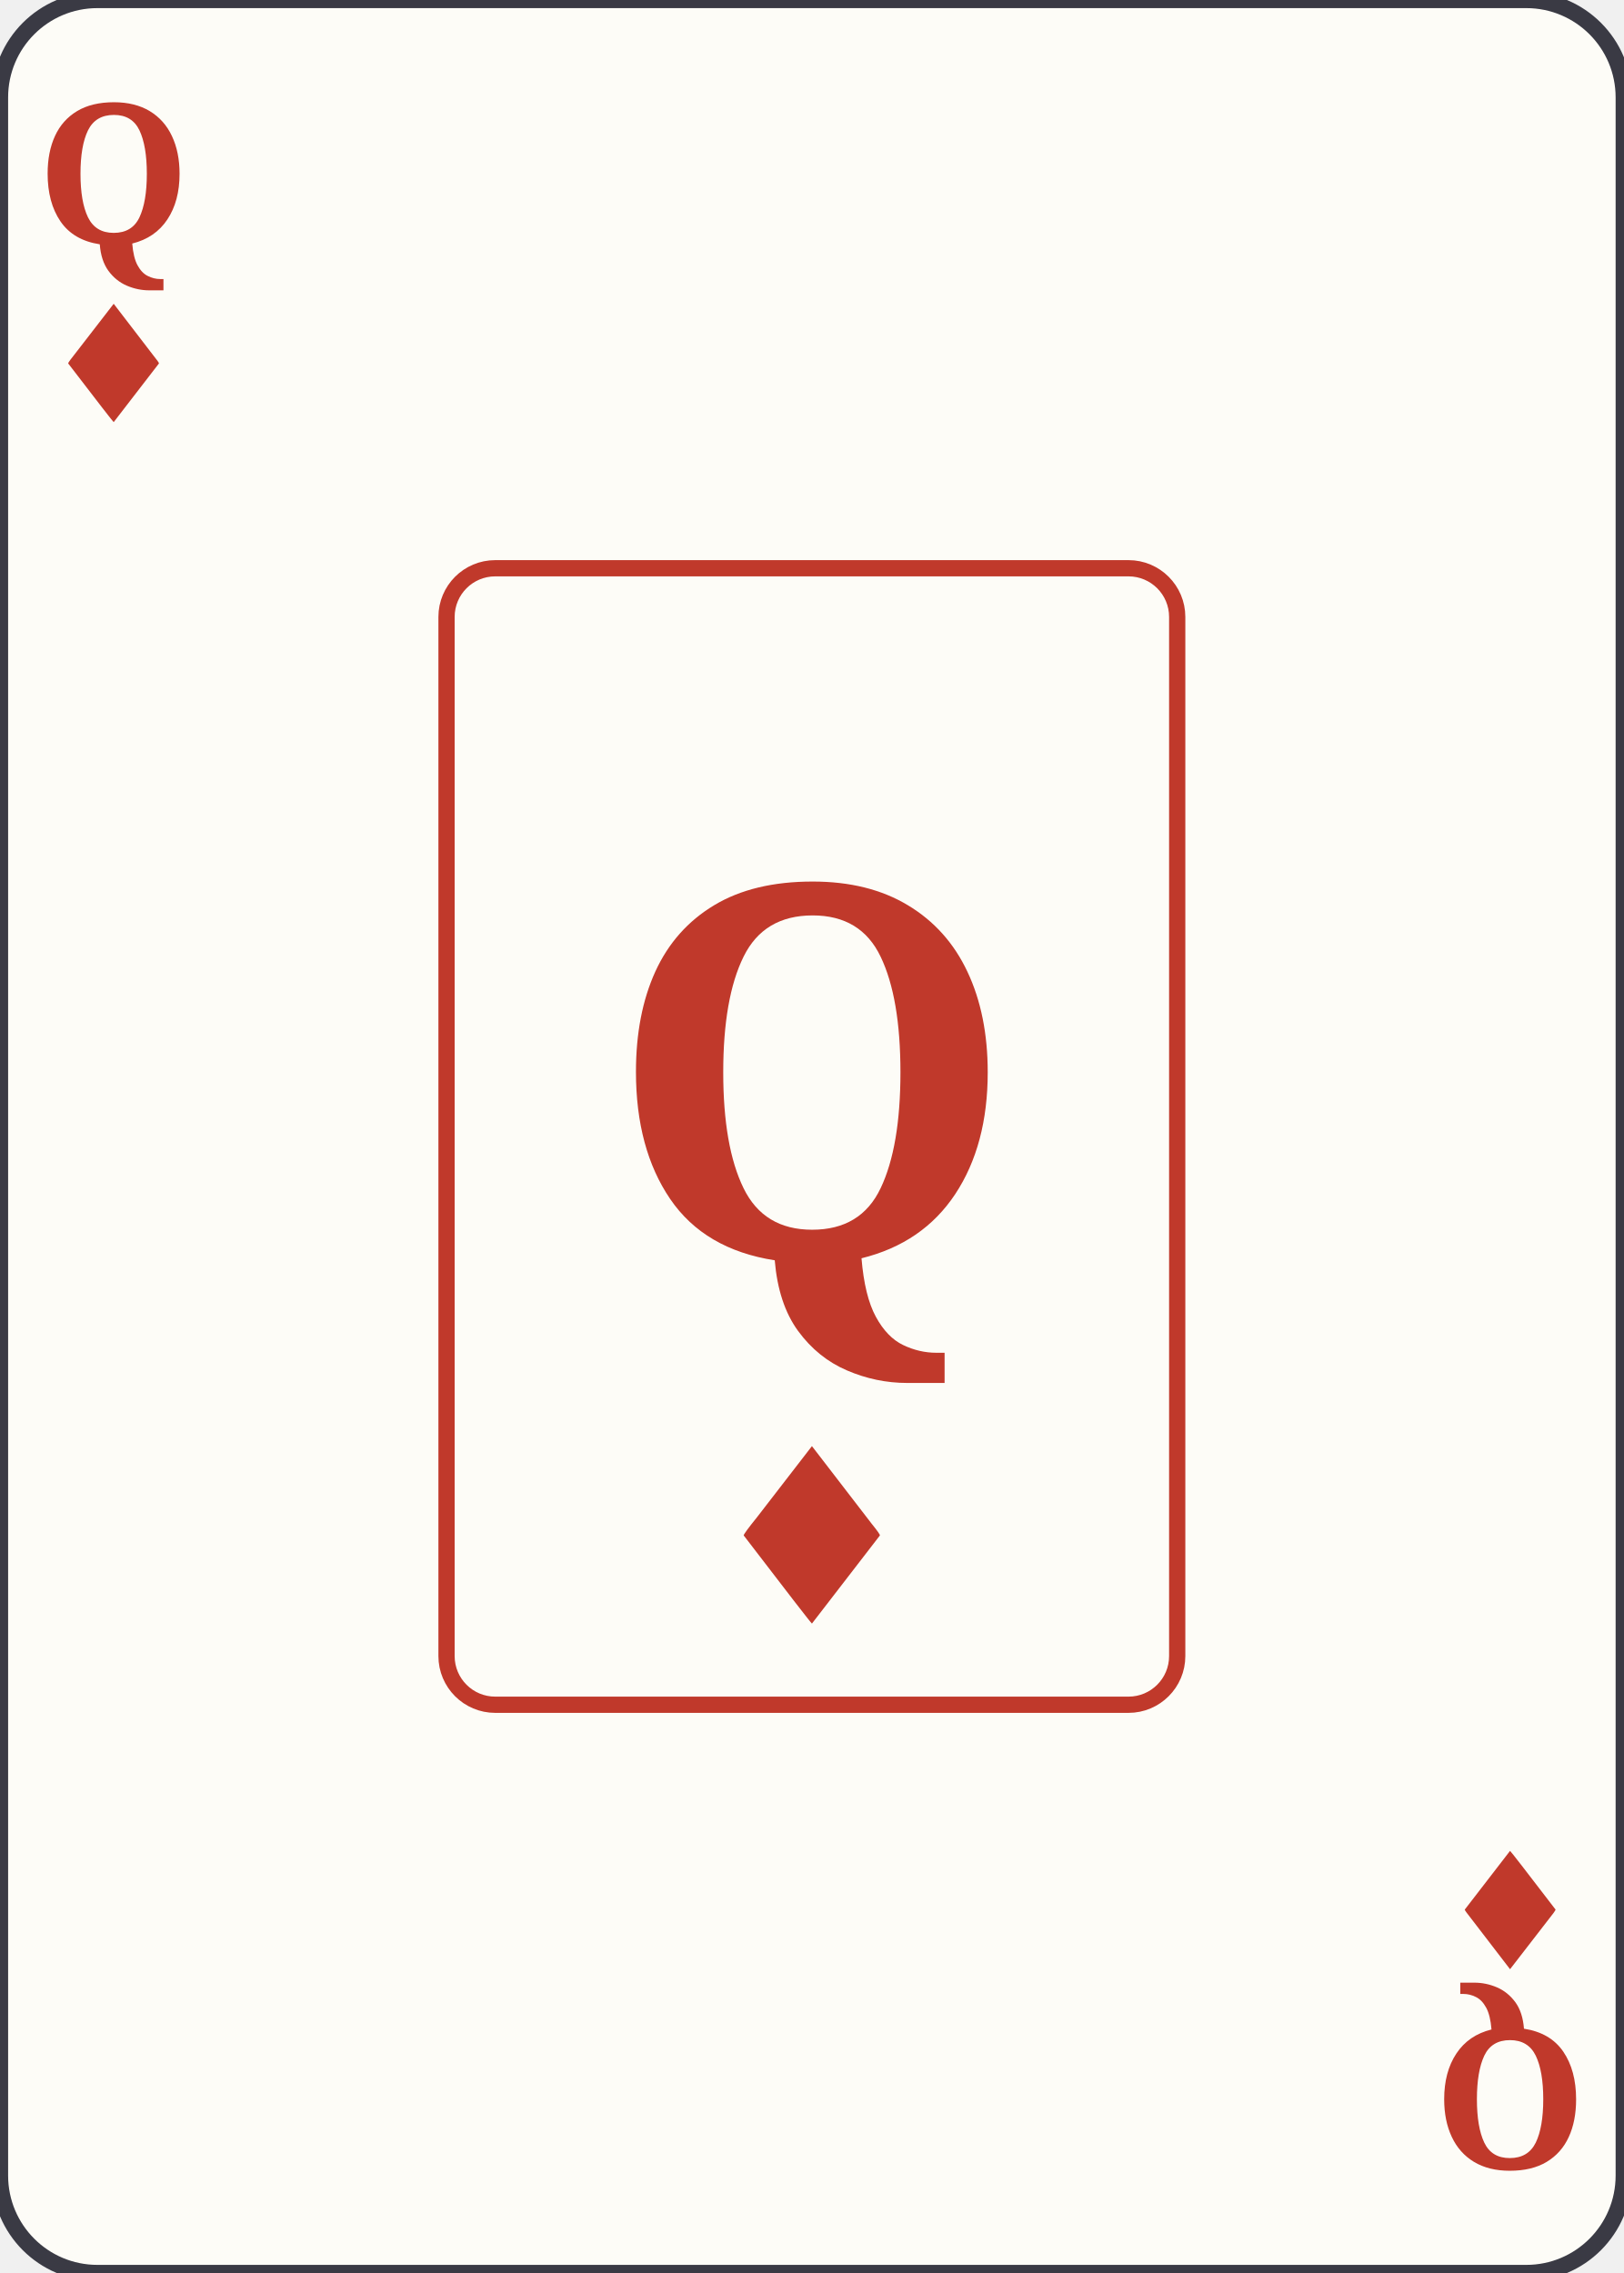
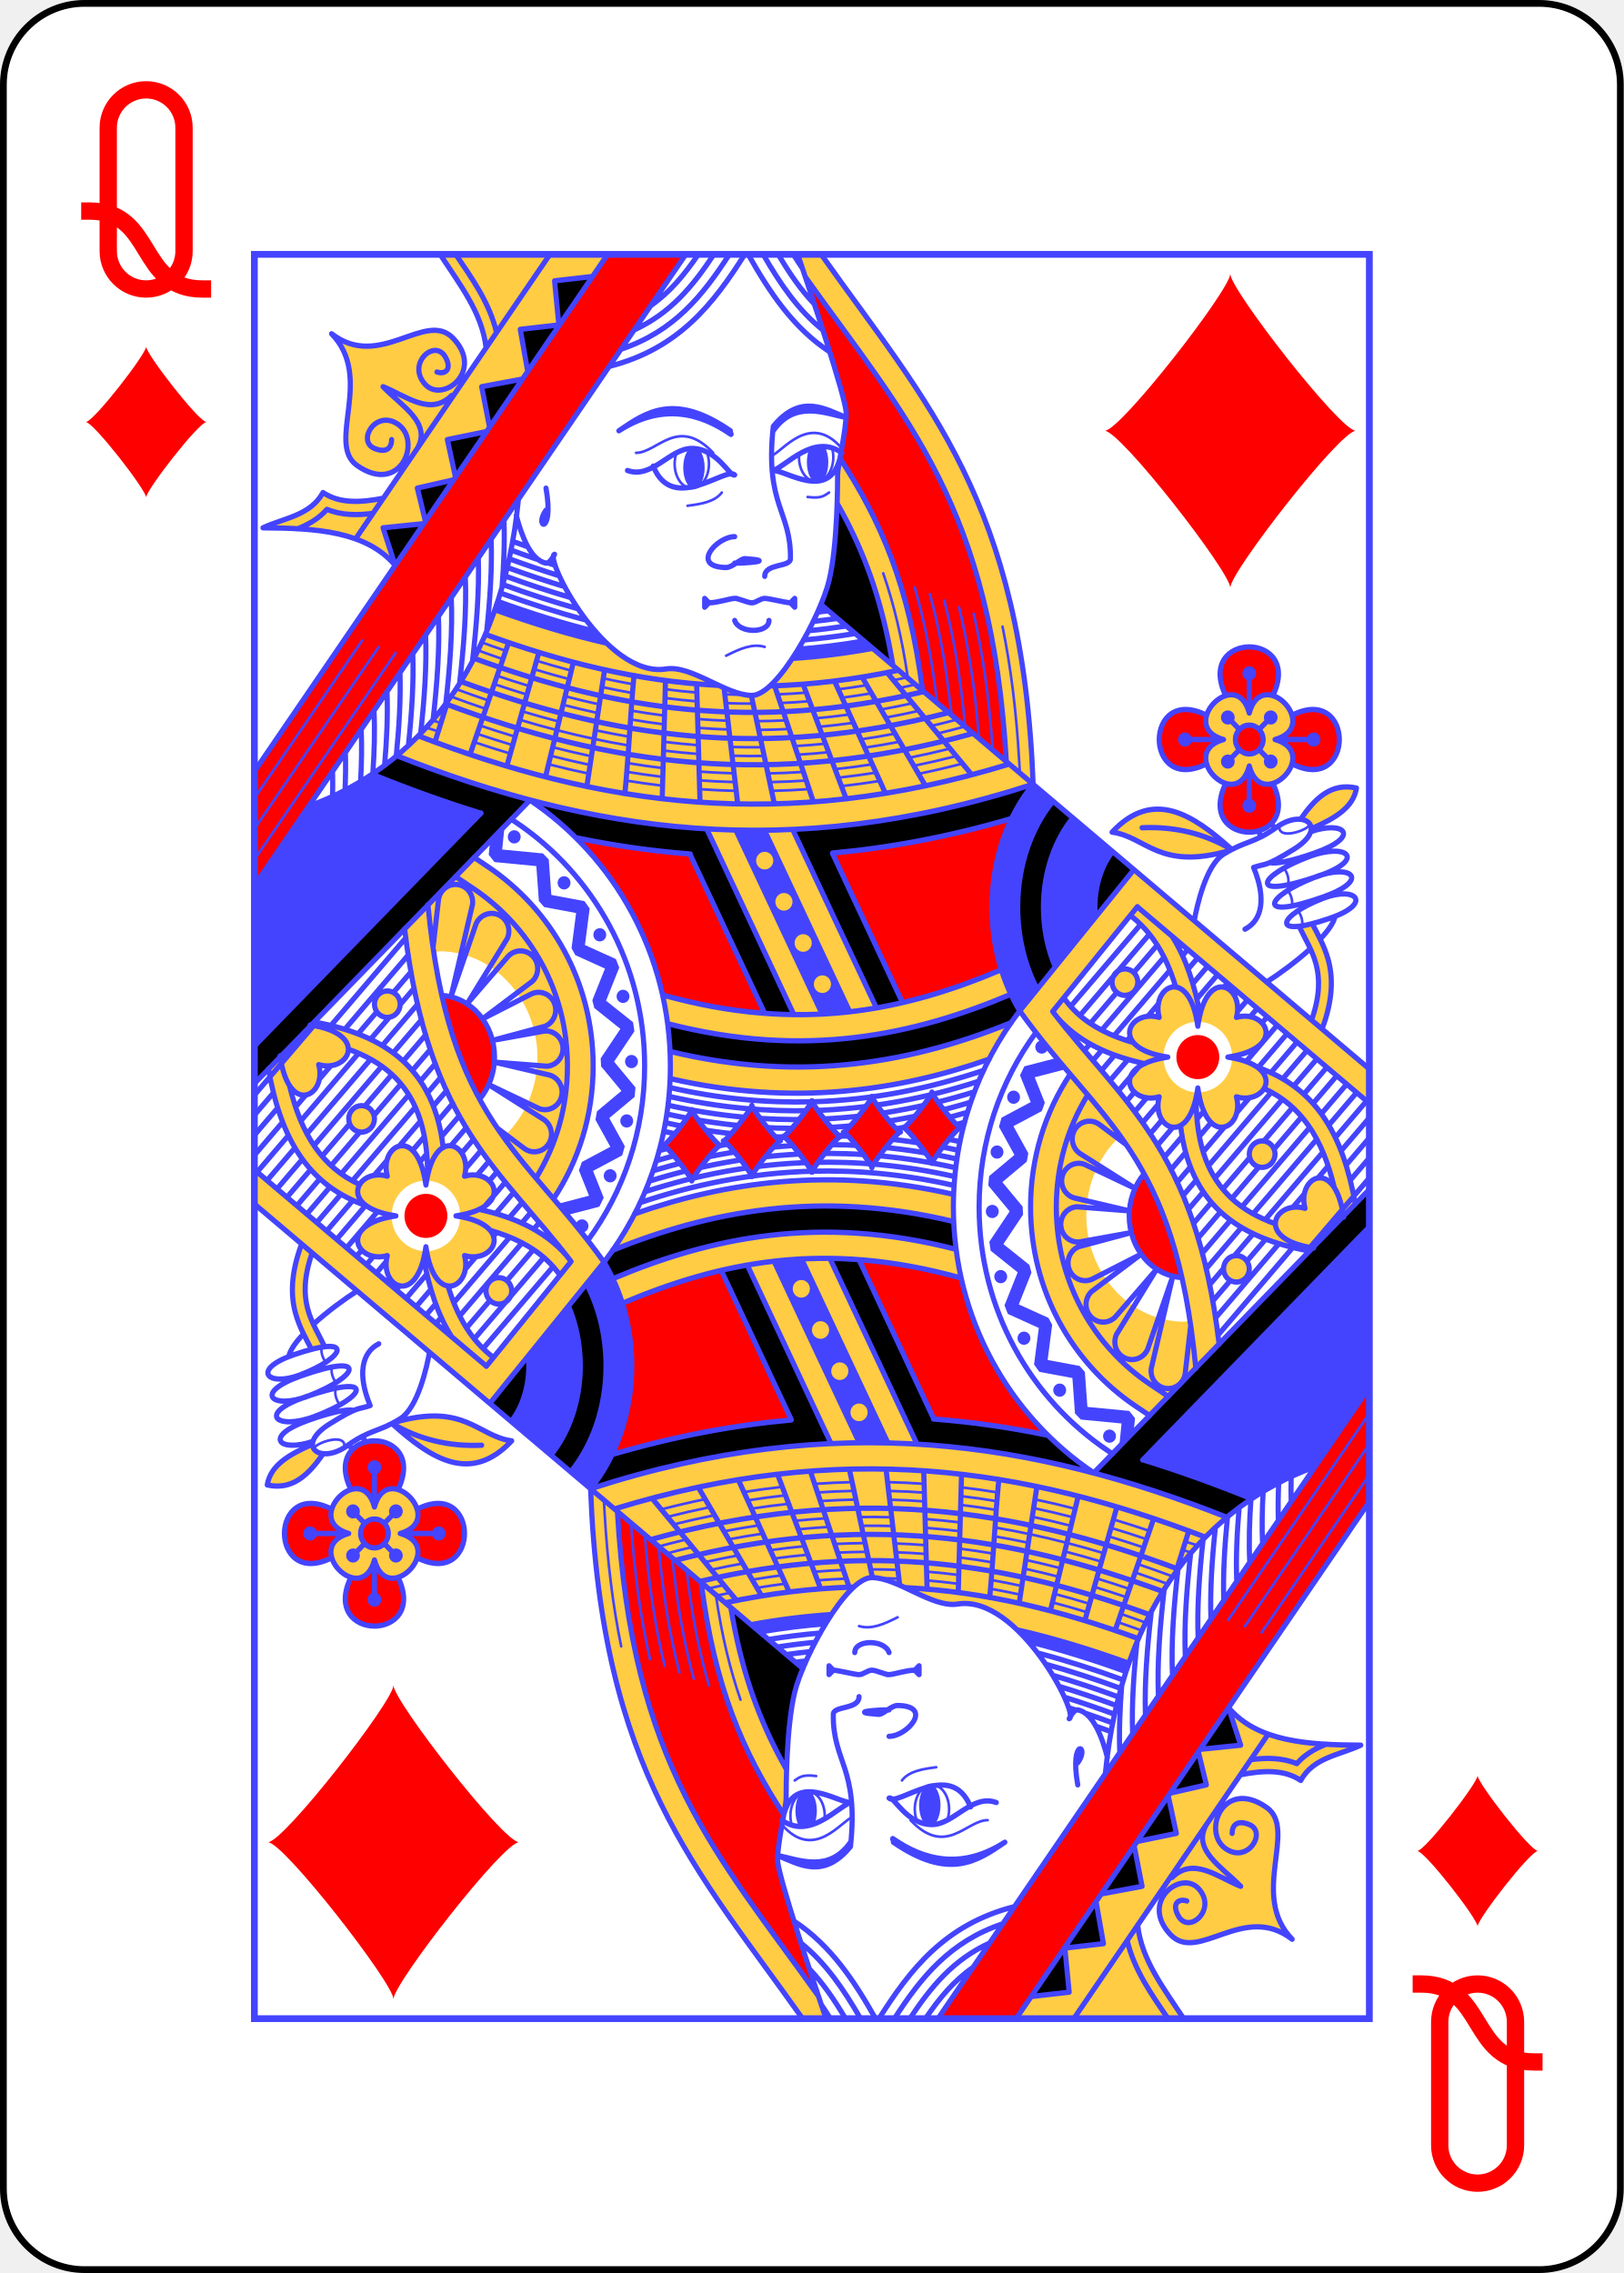
- <svg xmlns="http://www.w3.org/2000/svg" viewBox="0 0 200 280" font-family="Georgia, serif">
-   <rect width="200" height="280" rx="12" fill="#fdfcf7" stroke="#3a3a44" stroke-width="2" />
-   <text x="14" y="30" font-size="24" font-weight="bold" fill="#c0392b" text-anchor="middle">Q</text>
-   <text x="14" y="52" font-size="20" fill="#c0392b" text-anchor="middle">♦</text>
-   <g transform="rotate(180 100.0 140.0)">
-     <text x="14" y="30" font-size="24" font-weight="bold" fill="#c0392b" text-anchor="middle">Q</text>
-     <text x="14" y="52" font-size="20" fill="#c0392b" text-anchor="middle">♦</text>
+ <svg xmlns="http://www.w3.org/2000/svg" xmlns:xlink="http://www.w3.org/1999/xlink" class="card" face="QD" height="3.5in" preserveAspectRatio="none" viewBox="-120 -168 240 336" width="2.5in">
+   <defs>
+     <symbol id="VDQ" viewBox="-500 -500 1000 1000" preserveAspectRatio="xMinYMid">
+       <path d="M-260 100C40 100 -40 460 260 460M-175 0L-175 -285A175 175 0 0 1 175 -285L175 285A175 175 0 0 1 -175 285Z" stroke="red" stroke-width="80" stroke-linecap="square" stroke-miterlimit="1.5" fill="none" />
+     </symbol>
+     <symbol id="SDQ" viewBox="-600 -600 1200 1200" preserveAspectRatio="xMinYMid">
+       <path d="M-400 0C-350 0 0 -450 0 -500C0 -450 350 0 400 0C350 0 0 450 0 500C0 450 -350 0 -400 0Z" fill="red" />
+     </symbol>
+     <symbol id="DQ6" preserveAspectRatio="none" viewBox="0 0 1300 2000">
+       <path stroke="#44F" stroke-linecap="round" stroke-linejoin="round" stroke-width="3" fill="none" d="M1200,695c4.412,6.183 6.949,12.697 5,20M1204.335,719.982c4.412,6.183 6.949,12.697 5,20M1216.167,742.963c4.412,6.183 6.949,12.697 5,20M1195,650c1.03,15.056 40.209,0.06 35,-5M550,455c15.323,-7.559 30.583,-14.284 45,-10M545,270c-8.282,10.548 -23.954,12.979 -40,15M645,275c16.677,2.2 19.875,-1.846 25,-5M445,225c25,0 48.602,-42.399 90,0M603.006,228.103C615,225 647.5,177.5 685,220M527.516,224.238c1.583,3.945 2.484,8.481 2.484,13.307 0,15.213 -8.954,27.545 -20,27.545 -11.046,0 -20,-12.332 -20,-27.545 0,-4.515 0.789,-8.776 2.187,-12.537M673.636,219.98C674.517,223.086 675,226.465 675,230c0,15.213 -8.954,27.545 -20,27.545 -11.046,0 -20,-12.332 -20,-27.545 0,-1.304 0.066,-2.587 0.193,-3.843M774.113,588.944c16.877,-3.389 33.955,-7.247 51.246,-11.594M602.931,608.195c14.445,-0.319 29.018,-0.976 43.732,-1.988M519.109,606.265c14.074,0.958 28.256,1.605 42.558,1.925M433.296,596.501c14.112,2.244 28.314,4.191 42.62,5.825M342.998,577.999c15.542,3.88 31.167,7.432 46.891,10.631M256.4,552.918c13.97,4.581 27.981,8.929 42.046,13.025M768.678,579.841c16.284,-3.218 32.76,-6.876 49.442,-10.993M600.778,598.305c14.055,-0.284 28.234,-0.893 42.548,-1.842M518.821,596.3c13.775,0.952 27.654,1.602 41.649,1.934M434.159,586.579c13.925,2.228 27.937,4.164 42.05,5.79M345.418,568.332c15.256,3.814 30.587,7.309 46.009,10.459M259.747,543.497c13.791,4.523 27.615,8.816 41.486,12.861M355.096,529.667c-14.278,-3.594 -28.511,-7.485 -42.719,-11.65M437.177,546.816c-13.264,-2.185 -26.457,-4.65 -39.595,-7.38M517.672,556.433c-13.536,-0.996 -26.971,-2.301 -40.32,-3.899M592.192,558.714c-12.266,0.151 -24.432,0.042 -36.509,-0.317M746.961,543.32c-13.386,2.465 -26.627,4.619 -39.732,6.474M735.916,525.165c12.727,-2.26 25.59,-4.809 38.597,-7.655M587.826,539.1c11.717,-0.096 23.527,-0.437 35.439,-1.032M517.057,536.71c11.979,0.907 24.038,1.566 36.189,1.965M438.61,527.16c13.022,2.176 26.112,4.075 39.286,5.68M359.871,510.566c13.538,3.425 27.115,6.576 40.75,9.433M279.737,487.125c12.704,4.192 25.411,8.172 38.134,11.924M369.554,471.874c-13.519,-3.445 -27.023,-7.18 -40.539,-11.187M441.776,487.351c-11.703,-2.016 -23.36,-4.271 -34.989,-6.753M515.897,496.76c-12.36,-0.999 -24.636,-2.28 -36.845,-3.829M572.021,499.312c-7.908,-0.08 -15.773,-0.277 -23.598,-0.589M713.861,488.366c-11.19,1.808 -22.262,3.383 -33.226,4.732M763.252,570.727c15.693,-3.049 31.569,-6.512 47.643,-10.404M598.628,588.413c13.666,-0.25 27.451,-0.812 41.366,-1.698M518.533,586.336c13.475,0.946 27.051,1.599 40.738,1.943M435.002,576.656c13.744,2.213 27.571,4.138 41.495,5.758M347.839,558.667c14.97,3.749 30.007,7.186 45.129,10.288M263.091,534.076c13.611,4.465 27.249,8.703 40.926,12.696M352.677,539.333c-14.407,-3.62 -28.763,-7.538 -43.086,-11.731M396.045,549.276c-14.521,-3.003 -28.97,-6.325 -43.368,-9.943M436.451,556.763c-13.54,-2.213 -27.003,-4.715 -40.406,-7.487M517.959,566.4c-13.729,-0.994 -27.353,-2.302 -40.888,-3.906M594.336,568.616c-12.587,0.181 -25.069,0.091 -37.459,-0.258M752.421,552.46c-13.755,2.581 -27.361,4.837 -40.828,6.781M730.388,515.99c12.113,-2.104 24.351,-4.471 36.725,-7.111M585.655,529.17c11.323,-0.068 22.734,-0.367 34.243,-0.906M516.768,526.725c11.677,0.899 23.431,1.558 35.272,1.966M439.327,517.197c12.883,2.17 25.83,4.065 38.858,5.667M362.292,500.894c13.252,3.358 26.536,6.45 39.871,9.257M283.079,477.701c12.526,4.133 25.046,8.057 37.577,11.758M273.131,505.814c-12.656,-4.154 -25.308,-8.511 -37.97,-13.056M293.108,449.429c-9.31,-3.072 -18.635,-6.265 -27.986,-9.572M269.783,515.234c-13.534,-4.441 -27.057,-9.112 -40.584,-13.994M289.765,458.854c-9.651,-3.185 -19.315,-6.497 -28.999,-9.93M367.133,481.548c-13.649,-3.471 -27.275,-7.234 -40.905,-11.27M440.932,497.297c-11.94,-2.042 -23.831,-4.329 -35.688,-6.847M516.186,506.75c-12.556,-0.998 -25.025,-2.283 -37.423,-3.839M581.324,509.296c-10.642,0.014 -21.205,-0.182 -31.697,-0.581M684.441,602.852c14.722,-1.6 29.589,-3.557 44.61,-5.886M680.722,593.235c14.505,-1.541 29.153,-3.433 43.956,-5.69M665.816,554.715c-12.035,1.154 -23.961,2.055 -35.787,2.713M658.422,535.593c13.168,-1.195 26.469,-2.701 39.914,-4.531M643.434,496.851c-11.307,0.888 -22.507,1.534 -33.61,1.947M676.999,583.615c14.291,-1.483 28.724,-3.31 43.312,-5.495M669.547,564.353c-12.172,1.2 -24.235,2.145 -36.198,2.843M654.68,525.919c12.939,-1.136 26.008,-2.576 39.222,-4.332M647.185,506.548c-11.44,0.935 -22.773,1.625 -34.009,2.08M719.358,497.59c-11.555,1.914 -22.988,3.583 -34.309,5.014M818.665,527.465c-9.882,2.543 -19.68,4.92 -29.4,7.135M760.666,479.58c-5.241,1.119 -10.456,2.187 -15.644,3.206M828.338,535.275c-10.711,2.831 -21.327,5.469 -31.853,7.918M770.582,487.656c-6.107,1.354 -12.179,2.64 -18.216,3.861M200.166,536.384c4.75,1.497 9.505,2.966 14.266,4.407M207.814,528.31c3.225,1.004 6.453,1.996 9.682,2.974M214.824,520.026c1.911,0.589 3.823,1.173 5.736,1.753M5.1947289e-4,686.133C54.88,608.033 109.761,529.935 164.641,451.835M5.969578e-4,651.346C48.333,582.564 96.667,513.782 145,445M5.762702e-4,616.559C41.87,556.975 83.74,497.391 125.61,437.808M821.623,399.994c10.75,42.962 18.641,91.657 23.212,148.629M812.744,520.176l-3.93,-29.74c-5.163,-39.085 -12.283,-73.743 -21.149,-105.169M892.513,587.951l-0.817,-13.955c-3.354,-57.247 -9.988,-107.304 -19.374,-151.999M838.658,407.364c10.513,44.62 18.077,95.135 22.168,153.983M795.908,507.27l-1.965,-14.871C788.195,448.879 780.076,411.186 769.826,377.441M733.195,361.537c12.135,34.014 21.74,72.391 28.672,118.272M804.392,392.454c10.975,41.171 19.186,87.859 24.237,142.696" />
+       <use xlink:href="#SDQ" height="100" width="100" transform="translate(650,1000)scale(1,0.972)rotate(0)translate(-50,-50)" stroke="#44F" stroke-width="72" stroke-linejoin="round" stroke-linecap="round" />
+       <use xlink:href="#SDQ" height="100" width="100" transform="translate(580,1005)scale(1,0.972)rotate(0)translate(-50,-50)" stroke="#44F" stroke-width="72" stroke-linejoin="round" stroke-linecap="round" />
+       <use xlink:href="#SDQ" height="100" width="100" transform="translate(510,1010)scale(1,0.972)rotate(0)translate(-50,-50)" stroke="#44F" stroke-width="72" stroke-linejoin="round" stroke-linecap="round" />
+     </symbol>
+     <symbol id="DQ5" preserveAspectRatio="none" viewBox="0 0 1300 2000">
+       <path stroke="#44F" stroke-linecap="round" stroke-linejoin="round" stroke-width="6" fill="none" d="M485.032,934.425c143.122,31.822 266.358,13.765 371.356,-21.994M484.706,903.616c157.123,36.799 286.775,11.083 397.607,-32.622M507.871,679.887 594.948,860.261M755.589,847.993 674.047,679.085M892.372,857.619C872.054,824.923 860,784.177 860,740c0,-54.589 18.405,-103.939 48.065,-139.335M1097.662,1262.691C1073.732,1017.79 986.605,985.395 892.349,857.565l132.972,-159.913M1300,923.529 660.366,396.772M321.457,618.543 0.788,939.212M321.114,618.569C419.82,682.947 485,793.91 485,920c0,83.944 -28.889,161.184 -77.327,222.436M166.038,568.349c222.811,85.351 455.935,122.608 741.864,32.315M674.013,678.65c66.782,-5.852 136.099,-18.431 208.503,-39.043M374.794,661.282c43.554,8.766 87.977,15.089 133.481,18.471M137.306,589.353c41.734,16.473 83.959,31.38 126.898,44.2M880.088,577.826C615.677,656.77 400.557,624.015 191.242,545.832M837.92,543.063C603.554,606.59 413.05,578.629 222.995,509.629M809.314,519.551C593.887,573.652 418.531,547.908 240.767,484.2M780.347,495.704C583.125,540.992 422.049,516.867 256.16,457.9M541.114,488.587C447.653,483.961 359.647,462.808 269.3,430.798M750.936,471.478c-52.358,10.79 -101.991,16.482 -149.863,17.777M527.397,651.332l101.547,210.348M725.315,854.286 627.695,652.073M561.453,652.868 662.102,861.357M694.066,858.564 594.753,652.844M475.907,839.526c160.526,43.721 283.216,17.466 395.161,-28.663M481.999,872.115c160.352,40.145 287.863,12.701 399.987,-33.312M-1.4116988e-4,715.769 502.973,1.9287502e-4M307.836,277.857C288.682,469.584 186.993,581.984 63.685,625.481M482.257,964.53c58.999,12.802 114.945,17.451 167.75,16.067M484.158,944.473c58.492,12.899 113.775,17.574 165.89,16.178M483.374,954.537c58.684,12.824 114.244,17.478 166.657,16.091M480.897,974.466c59.417,12.832 115.839,17.498 169.119,16.12M649.993,1019.403c-68.6,1.798 -131.899,13.776 -189.706,31.289M479.191,984.327c59.965,12.916 116.974,17.622 170.823,16.247M649.986,999.426c-65.257,1.666 -125.873,12.263 -181.487,28.001M649.952,1039.35c-72.951,1.954 -139.695,15.805 -200.345,35.65M649.969,1029.371c-70.625,1.868 -135.533,14.705 -194.666,33.299M649.984,1009.414c-66.826,1.728 -128.709,12.966 -185.355,29.531M477.274,994.144c16.699,3.592 33.177,6.557 49.427,8.938M527.26,1003.049c-18.988,3.74 -37.473,8.138 -55.443,13.072M980.56,751.45C980.195,747.744 980,743.922 980,740c0,-27.616 9.952,-50.221 20.043,-62.264M933.783,807.737C925.197,788.131 920,765.005 920,740c0,-41.103 14.179,-77.079 34.055,-100.799M912.761,833.011C898.556,806.77 890,774.746 890,740c0,-47.846 16.291,-90.51 41.059,-120.068M1124.827,1235.242c-13.615,-111.338 -41.959,-181.004 -78.509,-235.687 -35.05,-52.438 -75.124,-89.992 -115.574,-141.244L1029.582,739.451M1029.696,739.789 1300,962.393M1065.406,1294.594l-20.965,-13.674C978.336,1237.804 935,1164.736 935,1080c0,-47.182 13.333,-90.316 36.648,-127.134M1043.728,1316.272l-15.675,-10.224C953.797,1257.617 905,1175.074 905,1080c0,-56.187 16.956,-107.635 46.23,-150.684M1000.373,1359.628l-5.097,-3.325C904.72,1297.24 845,1195.752 845,1080c0,-74.36 24.612,-142.691 66.254,-197.867M1081.423,1159.894A65,70 0 0 1 1020,1090a65,70 0 0 1 17.291,-47.542M1095.891,754.948C1098.836,739.39 1109.272,692.501 1130,680c25.842,-15.585 34.723,-11.668 62.036,-30.683 31.58,-21.985 61.133,0.186 20,25C1177.547,695.124 1180,690 1165,695c15,35 10,60 -10,70M1230,682.576c44.022,-16.043 67.9,3.138 10,22.424 -82.883,27.607 -70.718,-0.297 -10,-22.424v0M1231.724,654.379c39.536,-13.043 58.998,5.446 5.112,24.032 -28.255,9.746 -45.072,12.574 -52.426,11.18M1236.668,705.987c42.513,-16.043 65.572,3.138 9.657,22.424 -80.041,27.607 -68.294,-0.297 -9.657,-22.424v0M1246.621,729.789c38.291,-14.166 57.679,5.999 7.409,22.818 -71.963,24.077 -60.221,-3.28 -7.409,-22.818v0M1242.797,776.104c9.159,-9.437 15.742,-18.45 17.203,-25.648M1180.239,824.902c14.707,-9.096 34.53,-23.214 50.772,-37.604M1218.076,761.717c13.801,28.309 34.27,51.3 14.56,106.336M1245.049,877.706c12.692,-33.117 12.724,-58.555 6.767,-78.837 -4.667,-15.888 -12.027,-28.085 -17.971,-39.347M1160,520c-15,-55 -85,15 -30,30 -55,15 15,85 30,30 15,55 85,-15 30,-30 55,-15 -15,-85 -30,-30v0M1176.158,550A16.158,16.336 0 0 1 1160,566.336 16.158,16.336 0 0 1 1143.842,550 16.158,16.336 0 0 1 1160,533.664 16.158,16.336 0 0 1 1176.158,550v0M1132.533,500.325c-36.29,-73.766 91.224,-73.766 54.934,0M1209.676,522.533c73.766,-36.29 73.766,91.224 0,54.934M1187.467,599.676c36.29,73.766 -91.224,73.766 -54.934,0M1110.324,577.467c-73.766,36.29 -73.766,-91.224 0,-54.934M1130,550h-45M1090,550a5,5 0 0 1 -5,5 5,5 0 0 1 -5,-5 5,5 0 0 1 5,-5 5,5 0 0 1 5,5v0M1160,520V475M1160,480a5,5 0 0 1 -5,-5 5,5 0 0 1 5,-5 5,5 0 0 1 5,5 5,5 0 0 1 -5,5v0M1190,550h45M1230,550a5,5 0 0 1 5,-5 5,5 0 0 1 5,5 5,5 0 0 1 -5,5 5,5 0 0 1 -5,-5v0M1160,580v45M1160,620a5,5 0 0 1 5,5 5,5 0 0 1 -5,5 5,5 0 0 1 -5,-5 5,5 0 0 1 5,-5v0M1171.482,538.518 1185,525M1190,525a5,5 0 0 1 -5,5 5,5 0 0 1 -5,-5 5,5 0 0 1 5,-5 5,5 0 0 1 5,5v0M1171.478,561.479 1185,575M1185,580a5,5 0 0 1 -5,-5 5,5 0 0 1 5,-5 5,5 0 0 1 5,5 5,5 0 0 1 -5,5v0M1148.521,538.521 1135,525M1130,525a5,5 0 0 0 5,5 5,5 0 0 0 5,-5 5,5 0 0 0 -5,-5 5,5 0 0 0 -5,5v0M1148.518,561.482 1135,575M1135,580a5,5 0 0 0 5,-5 5,5 0 0 0 -5,-5 5,5 0 0 0 -5,5 5,5 0 0 0 5,5v0M1170.154,653.59l3.916,6.527M1185.955,644.924l3.603,6.004M1139.506,674.714C1107.777,656.415 1072.873,648.402 1035,650M1139.617,674.663C1093.767,634.375 1047.68,605.651 1000,655c39.672,4.959 54.752,44.346 137.923,20.602M1220,640c16.701,-23.17 35.506,-41.468 65,-35 -3.665,22.352 -25.716,34.307 -50,45M660.962,0.181C784.157,169.413 895.374,279.502 908.018,600.721M642.289,25.466C760.632,186.748 859.799,286.031 876.722,574.873M682.777,231.159c47.133,70.394 80.465,143.365 96.296,263.205M679.486,282.294c3.567,6.09 7.012,12.233 10.331,18.456 24.307,45.579 42.878,96.272 54.719,165.254M4.3799013e-4,586.153 411.892,3.0476709e-5M633.519,0.035C646.368,36.81 690,162.945 690,180c0,20 -10,60 -10,70 0,10 0,80 -10,120 -10,40 -60,130 -90,130 -30,0 -70.354,-34.592 -100,-30 -70.891,10.981 -142.669,-126.598 -130,-130 0,0 -5.347,10.755 -10,10 -17.89,-2.903 -28.811,-31.841 -34.625,-54.087M164.157,352.545C130.484,313.772 71.376,310.312 10,310c24.698,-11.302 55.318,-13.788 70,-40 19.51,12.839 44.295,11.371 70.358,6.438M117.895,322.611C193.461,215.074 269.028,107.537 344.595,-5.3651708e-4M117.895,322.611v0M50.197,311.195c1.459,-0.571 2.925,-1.164 4.395,-1.785 10.375,-4.381 21.251,-10.634 30.031,-20.346 17.087,6.838 35.606,6.885 53.746,4.514M90,90c50,50 -6.776,124.444 29.752,149.356 50.522,34.455 76.102,-27.914 47.611,-46.779C141.357,175.357 119.228,211.721 140,220c13.525,5.39 20,0 20,-10M90,90c56.222,42.374 109.509,-27.469 141.655,5.027 36.779,37.179 -11.958,74.012 -32.409,52.48 -22.331,-23.511 11.171,-52.634 23.499,-31.037 8.028,14.062 -0.294,19.991 -9.9,16.875M190,220c17.041,-28.965 -18.498,-48.181 -40,-70 27.148,10.568 55.142,33.88 80,10M270.122,106.094C265.728,66.426 239.235,33.855 216.573,0.053M282.345,88.619C274.242,54.85 253.201,26.541 234.71,-0.081M318.667,132.666 310,85l45,-5 -5,-50 44.268,-4.919M274.191,195.957 265,150l47.563,-8.648M234.448,252.515 225,210l45.754,-9.151M199.362,302.447 190,265l42.277,-9.395M164.157,352.545 150,310l47.383,-4.738M164.157,352.545v0M413.887,126.962C495.082,106.918 535.726,55.283 571.734,0.038M517.57,0.068C501.201,23.392 484.407,43.051 462.133,58.119M535.716,0.083C510.916,36.528 484.963,66.794 442.986,85.599M553.765,0.072C522.672,46.863 489.102,87.394 427.443,107.528M670.716,110.481C628.164,83.296 600.622,42.847 575.759,0.03M628.466,0.072C631.928,5.541 635.424,10.817 639.003,15.889M610.812,0.125C623.603,21.077 636.863,40.059 652.735,56.208M593.293,0.18C612.86,33.123 633.739,63.002 662.618,85.629M340,265c10,55 -15,45 0,25M425,200c32.57,-21.833 65.334,-43.275 130,0 -2.101,-1.048 2.388,5.299 0.447,3.986C520,180 475.77,168.206 425,200v0M605,195c31.439,-37.479 60,-20 85,-10 -25,-5 -60,-20 -85,15v-5 0M605,195c-10,90 20.912,95.608 20,150 0,10 -30,5 -30,20M560,320c-21.322,0.138 -52.198,34.45 -10,35 7.172,0.093 17.261,-10.366 22.041,-10.045C610.659,347.551 571.164,350.234 560,350M525,390v10l5,-5 -5,-5v0M630,390v10l-5,-5 5,-5v0M625,395c-5,0 -25,-5 -30,-5 -5,0 -10,5 -15,5 -5,0 -15,-5 -20,-5 0,0 5,0 0,0 -5,0 -20,5 -30,5M560,415c5,15 40,15 40,0M435,245c28.544,10.017 49.297,-25 75,-25 30,0 44.732,33.141 50,30M465,240c22.444,55 85,0 95,10M685,225c-32.581,-22.584 -65,15 -80,20 15,0 65,35 77.777,-13.841M349.179,341.516c-0.09,-0.029 -0.181,-0.057 -0.271,-0.086M350.703,352.462c-2.868,-0.892 -5.742,-1.799 -8.624,-2.72M410.747,440.703c-43.199,-9.513 -86.259,-22.346 -130.319,-37.862M319.012,331.562c-5.289,-1.814 -10.608,-3.673 -15.961,-5.576M331.749,346.391c-10.573,-3.48 -21.247,-7.144 -32.048,-10.983M355.539,364.393C336.355,358.582 316.93,352.133 297.112,345.1M361.826,376.684C339.807,370.235 317.531,362.941 294.784,354.886M369.169,389.174C343.918,382.065 318.411,373.842 292.344,364.63M377.511,401.812C348.606,394.042 319.47,384.804 289.675,374.291M386.938,414.582C353.916,406.171 320.722,395.837 286.762,383.867M397.92,427.55C360.19,418.548 322.404,407.024 283.739,393.406M720.671,446.672c-32.205,5.738 -63.266,9.475 -93.491,11.385M669.042,404.065c-4.158,0.526 -8.295,1.015 -12.411,1.468M679.666,412.723c-9.522,1.313 -18.935,2.438 -28.248,3.381M689.957,421.333c-14.873,2.208 -29.482,3.968 -43.868,5.298M700.471,429.818c-20.593,3.274 -40.693,5.704 -60.396,7.337M710.487,438.298c-26.25,4.426 -51.717,7.503 -76.587,9.326M210.56,552.764l15.02,-46.562M296.443,440.023 251.462,566.789M331.765,451.142l-37.416,128.877M371.924,462.303 339.45,592.199M408.311,470.812 387.63,603.168M432.01,611.355c4.337,-43.872 6.407,-90.011 10.62,-134.007M475.513,617.053 479.344,482.967M519.588,620.977 515.64,486.758M563.538,622.937 547.57,491.203M606.249,622.851 579.366,499.957M651.781,620.635 606.526,488.984M690.029,617.158 639.731,487.221M735.782,610.961 676.366,483.64M782.474,602.457 708.484,479.141M836.418,589.926 737.611,473.934M245.96,365.751c1.55,37.591 -1.767,78.673 -6.764,120.96M261.09,344.252c1.211,36.591 -2.044,76.387 -6.877,117.314M276.046,322.966c1.177,32.637 -1.242,67.853 -5.193,104.168M229.548,389.122c1.682,37.378 -1.516,78.258 -6.44,120.374M214.602,410.374c1.533,36.48 -1.531,76.258 -6.276,117.242M199.654,431.664c1.354,34.734 -1.411,72.422 -5.793,111.27M184.703,452.954c1.168,32.45 -1.218,67.448 -5.129,103.542M169.75,474.32c0.976,29.706 -0.989,61.521 -4.35,94.338M154.621,495.834c1.079,26.37 -0.233,54.456 -2.839,83.469M139.465,517.379c1.112,22.584 0.414,46.466 -1.393,71.144M124.524,538.607c0.869,18.799 0.498,38.487 -0.711,58.777M106.108,564.808c0.439,13.78 0.247,28.011 -0.42,42.585M91.148,586.11c0.266,9.206 0.254,18.612 0.01,28.185M290.999,301.731c0.944,24.246 -0.119,49.931 -2.338,76.445M1097.662,1262.691C1073.732,1017.79 986.605,985.395 892.349,857.565l132.972,-159.913M1033.974,1133.364l-58.091,42.568c-8.064,7.699 -8.277,20.505 -0.473,28.468 7.804,7.963 20.611,8.008 28.471,0.101l48.168,-54.161M1016.693,1009.35l-31.076,-22.709c-3.221,-2.424 -7.098,-3.818 -11.125,-4 -8.866,-0.402 -16.936,5.087 -19.821,13.479 -2.885,8.393 0.105,17.683 7.345,22.817l64.791,39.878M1026.807,1058.815l-59.602,-27.54c-1.913,-0.596 -3.905,-0.902 -5.908,-0.906 -9.998,-0.022 -18.477,7.342 -19.855,17.245 -1.378,9.903 4.768,19.302 14.392,22.011l64.382,14.675M1020.216,1084.3l-61.169,-4.64c-11.114,0.668 -19.544,10.282 -18.752,21.388 0.792,11.106 10.499,19.428 21.596,18.512l60.531,-10.633M1022.421,1108.928l-61.285,15.983c-10.332,4.216 -15.216,16.071 -10.852,26.342 4.364,10.27 16.288,14.984 26.495,10.473l57.195,-28.361M1052.049,1150.339l-46.821,73.927c-4.814,10.068 -0.458,22.128 9.678,26.796 10.136,4.668 22.132,0.139 26.654,-10.064l29.286,-82.678M1070.847,1158.32l-25.173,104.775c-1.469,11.068 6.407,21.195 17.496,22.497 11.089,1.302 21.096,-6.726 22.231,-17.833l6.324,-53.887M1145,955c10,35 -35,60 -45,-10 -10,70 -55,45 -45,10 -35,10 -60,-35 10,-45 -70,-10 -45,-55 -10,-45 -10,-35 35,-60 45,10 10,-70 55,-45 45,-10 35,-10 60,35 -10,45 70,10 45,55 10,45v0M1270.01,1091.44c-10,-70 -55,-45 -45,-10 -35,-10 -60,35 10,45M1190.496,1098.996c-19.862,-6.953 -37.333,-16.293 -51.414,-29.111 -25.365,-23.089 -41.373,-57.883 -41.07,-114.582M1079.875,987.437c5.204,43.733 21.51,75.18 45.744,97.239 27.691,25.206 64.317,37.792 104.245,45.159M1283.638,1076.535c-6.904,-37.404 -17.927,-72.709 -39.093,-101.524 -17.397,-23.683 -41.763,-42.338 -75.112,-53.48M1177.132,945.542c22.292,9.904 38.656,24.104 51.295,41.309 14.532,19.783 24.032,44.131 30.678,71.049M936.395,865.388c2.93,3.266 6.007,6.359 9.224,9.288 24.942,22.704 57.134,35.169 92.458,42.804M1024.768,893.484c-25.802,-7.274 -48.321,-17.792 -65.686,-33.599 -5.611,-5.108 -10.765,-10.788 -15.385,-17.152M1021.265,749.47c10.703,7.867 19.6,17.086 27.163,27.381 11.321,15.412 19.588,33.595 25.831,53.604M1102.72,861.7c-6.314,-32.318 -15.931,-62.91 -32.796,-88.9M1030,825a15,15 0 0 1 -15,15 15,15 0 0 1 -15,-15 15,15 0 0 1 15,-15 15,15 0 0 1 15,15v0M1190,1020a15,15 0 0 1 -15,15 15,15 0 0 1 -15,-15 15,15 0 0 1 15,-15 15,15 0 0 1 15,15v0M1160,1150a15,15 0 0 1 -15,15 15,15 0 0 1 -15,-15 15,15 0 0 1 15,-15 15,15 0 0 1 15,15v0M1230.859,1125.659l-3.262,3.713M1268.406,1082.918l-37.547,42.74M1281.848,1067.618l-13.441,15.301M1300.001,1046.954l-18.153,20.664M1210.811,1125.753l-87.429,99.522M1299.999,1024.228l-22.258,25.337M1194.668,1121.4l-74.117,84.369M1257.002,1050.445l-2.125,2.418M1299.999,1001.5l-27.221,30.986M1137.952,1163.233l-20.608,23.458M1179.258,1116.215l-22.05,25.1M1224.336,1064.901l-13.608,15.49M1251.844,1033.588l-11.84,13.478M1300,978.772l-33.032,37.601M1130.023,1149.532l-16.314,18.571M1164.663,1110.1l-22.05,25.1M1245.826,1017.711l-67.278,76.584M1296.764,959.728l-36.49,41.538M1150.956,1102.975l-41.305,47.018M1238.711,1003.082l-74.221,84.487M1285.179,950.187l-32.535,37.035M1138.207,1094.76l-33.009,37.575M1230.431,989.78l-78.938,89.857M1273.594,940.646l-29.59,33.683M1126.478,1085.383l-26.269,29.903M1171.188,1034.49l-31.513,35.872M1220.955,977.839l-32.072,36.508M1262.009,931.106l-27.736,31.572M1115.885,1074.714l-20.951,23.849M1160.522,1023.903l-31.339,35.674M1210.477,967.039l-33.481,38.112M1250.425,921.565l-26.857,30.572M1106.512,1062.656l-17.549,19.976M1198.719,957.695l-78.614,89.488M1238.84,912.025l-27.031,30.77M1098.342,1049.229l-15.566,17.719M1185.734,949.749l-73.251,83.382M1227.255,902.485l-28.299,32.213M1091.427,1034.373l-15.528,17.675M1131.327,988.953l-24.923,28.37M1160.396,955.864l-14.944,17.011M1215.67,892.944l-30.549,34.775M1085.825,1018.022l-17.133,19.503M1115.631,984.093l-13.685,15.578M1170.304,921.857l-0.191,0.217M1204.085,883.404l-33.781,38.453M1081.81,999.864l-20.741,23.609M1107.053,971.13l-7.887,8.978M1192.5,873.864 1156.336,915.03M1071.045,989.39l-18.155,20.666M1098.115,958.576l-1.266,1.441M1101.772,954.414l-3.656,4.162M1141.935,908.695l-1.966,2.239M1180.916,864.322l-6.16,7.012M1058.307,981.163l-13.842,15.756M1169.331,854.783l-8.308,9.457M1053.712,963.665l-18.121,20.627M1157.746,845.241l-11.491,13.08M1040.473,956.008l-14.063,16.008M1146.16,835.702l-3.764,4.285M1026.178,949.553l-9.15,10.416M1061.502,909.342l-1.385,1.576M1102.274,862.931l-3.742,4.26M1134.576,826.161l-4.064,4.626M1021.632,931.999l-14.25,16.221M1030.961,921.38l-9.329,10.619M1035.024,916.755l-4.064,4.626M1122.992,816.62l-24.241,27.593M1018.709,912.599l-21.139,24.063M1111.407,807.08l-17.25,19.636M1003.086,907.655l-15.41,17.541M1021.315,886.906l-3.725,4.24M1054.149,849.53l-12.538,14.272M1073.311,827.718l-2.544,2.896M1099.822,797.54l-11.271,12.83M988.229,901.84l-10.514,11.968M1067.422,811.693l-65.154,74.166M1088.236,788l-6.131,6.979M974.341,894.921l-6.587,7.498M1060.535,796.805l-72.596,82.638M1076.652,778.459l-1.972,2.245M961.389,886.937l-3.554,4.046M1005.566,836.649l-30.883,35.154M1052.567,783.147l-27.236,31.003M949.42,877.833l-1.41,1.605M1001.45,818.607l-38.857,44.232M1006.949,812.347l-5.5,6.26M1043.557,770.676l-36.608,41.671M938.514,867.521l-0.148,0.168M1033.267,759.662l-81.545,92.824M264.263,633.311 7.6860364e-4,897.573" />
+     </symbol>
+     <symbol id="DQ4" preserveAspectRatio="none" viewBox="0 0 1300 2000">
+       <path fill="black" d="M1025.515,697.647l-25.28,-20.368C989.952,689.779 980,712.384 980,740c0,3.922 0.195,7.744 0.686,11.316zM933.783,807.737C925.197,788.131 920,765.005 920,740c0,-41.103 14.179,-77.079 34.055,-100.799l-22.996,-19.27C906.291,649.49 890,692.154 890,740c0,34.746 8.556,66.77 22.761,93.011M882.517,639.607c-72.404,20.612 -141.721,33.191 -208.486,39.261l81.558,169.125 -30.273,6.293 -97.437,-202.308c88.306,-4.07 180.999,-20.042 280.025,-51.313M594.889,860.323 508.073,679.82c-45.302,-3.45 -89.726,-9.772 -133.167,-18.417 -16.411,-15.827 -34.458,-30.224 -53.427,-42.809 66.752,17.082 134.816,28.601 205.749,32.701l102.104,210.469c-11.04,-0.031 -22.665,-0.509 -34.442,-1.441zM882.313,870.994c-110.832,43.705 -240.484,69.421 -397.607,32.622L481.999,872.115c160.352,40.145 287.863,12.701 399.987,-33.312l10.341,18.761zM-0.649,940.649 321.265,618.482C268.516,604.881 217.007,587.874 166.138,568.283c-8.869,7.218 -18.128,13.977 -28.235,20.644 41.136,16.898 83.362,31.805 126.331,44.505L-0.31,897.884M318.667,132.666 310,85l45,-5 -5,-50 44.268,-4.919M274.191,195.957 265,150l47.563,-8.648M234.448,252.515 225,210l45.754,-9.151M199.362,302.447 190,265l42.277,-9.395M164.157,352.545 150,310l47.383,-4.738M660.564,396.565C664.95,386.457 668.156,377.378 670,370c6.01,-24.041 8.408,-58.918 9.425,-86.4 3.628,4.783 7.072,10.926 10.391,17.15 24.307,45.579 42.878,96.272 53.034,163.909z" />
+     </symbol>
+     <symbol id="DQ3" preserveAspectRatio="none" viewBox="0 0 1300 2000">
+       <path fill="#44F" d="M664.824,217.748l-17.85,3.004c-1.752,4.07 -2.803,9.262 -2.803,14.92 0,13.058 5.596,23.645 12.5,23.645 6.904,0 12.5,-10.586 12.5,-23.645 0,-7.167 -1.685,-13.588 -4.348,-17.924zM512.5,218.178A12.5,23.644 0 0 0 500,241.822 12.5,23.644 0 0 0 512.5,265.467 12.5,23.644 0 0 0 525,241.822 12.5,23.644 0 0 0 512.5,218.178Zm-228.762,175.229 -3.311,9.436c44.06,15.516 87.121,28.348 130.32,37.861l-12.828,-13.152c-37.73,-9.002 -75.516,-20.526 -114.182,-34.145zm426.748,44.891c-26.25,4.426 -51.716,7.503 -76.586,9.326l-6.721,10.434c30.225,-1.91 61.285,-5.647 93.49,-11.385zM137.471,589.209C114.302,604.28 89.466,616.388 63.729,625.25L0,715.793V897.588L264.234,633.432C221.266,620.732 179.039,605.824 137.471,589.209Zm770.646,11.545C878.406,636.06 860,685.411 860,740c0,44.177 12.055,84.923 32.361,117.592L1025.236,697.418Zm-346.16,52.008 99.924,208.527c11.205,-0.632 22.438,-1.553 32.84,-2.764L594.768,652.832c-10.825,0.111 -21.597,0.054 -32.811,-0.07zm-187.164,8.52c43.554,8.766 87.978,15.088 133.482,18.471zM595,677.275a10,10 0 0 1 10,10 10,10 0 0 1 -10,10 10,10 0 0 1 -10,-10 10,10 0 0 1 10,-10zm22.434,46.684a10,10 0 0 1 10,10 10,10 0 0 1 -10,10 10,10 0 0 1 -10,-10 10,10 0 0 1 10,-10zm22.432,46.684a10,10 0 0 1 10,10 10,10 0 0 1 -10,10 10,10 0 0 1 -10,-10 10,10 0 0 1 10,-10zm22.434,46.686a10,10 0 0 1 10,10 10,10 0 0 1 -10,10 10,10 0 0 1 -10,-10 10,10 0 0 1 10,-10zm255.711,73.764a7.5,7.5 0 0 0 -7.5,7.5 7.5,7.5 0 0 0 7.5,7.5 7.5,7.5 0 0 0 7.5,-7.5 7.5,7.5 0 0 0 -7.5,-7.5zm17.148,19.9 -37.385,9.447 -5.104,10.115 12.475,30.428 -33.979,17.6 -3.074,10.357 18.109,31.943 -29.547,24.033 -0.973,10.686 24.938,29.23 -23.727,34.486 1.578,10.174 31.504,24.471 -15.385,37.473 3.916,9.713 36.086,15.887 -5.525,41.418 6.098,8.371 38.596,6.984 3.014,40.162 6.781,6.906 47.527,4.445 -2.658,25.438 16.752,-15.975 1.613,-15.443 -6.762,-8.246 -48.769,-4.562 -2.975,-39.633 -6.143,-6.818 -37.26,-6.742 5.324,-39.906 -4.412,-7.856 -34.549,-15.211 14.771,-35.98 -2.338,-8.771 -30.416,-23.627 22.977,-33.397 -0.475,-9.117 -23.688,-27.768 28.508,-23.188 1.793,-9.518 -17.395,-30.684 33.154,-17.172 3.488,-9.504 -11.797,-28.779 33.365,-8.432c1.215,-0.29 2.296,-0.863 3.184,-1.637zm-49.99,36.955a7.5,7.5 0 0 0 -7.5,7.5 7.5,7.5 0 0 0 7.5,7.5 7.5,7.5 0 0 0 7.5,-7.5 7.5,7.5 0 0 0 -7.5,-7.5zM865.875,1010.139a7.5,7.5 0 0 0 -7.5,7.5 7.5,7.5 0 0 0 7.5,7.5 7.5,7.5 0 0 0 7.5,-7.5 7.5,7.5 0 0 0 -7.5,-7.5zm-5.543,67.324a7.5,7.5 0 0 0 -7.5,7.5 7.5,7.5 0 0 0 7.5,7.5 7.5,7.5 0 0 0 7.5,-7.5 7.5,7.5 0 0 0 -7.5,-7.5zm9.854,73.893a7.5,7.5 0 0 0 -7.5,7.5 7.5,7.5 0 0 0 7.5,7.5 7.5,7.5 0 0 0 7.5,-7.5 7.5,7.5 0 0 0 -7.5,-7.5zm27.094,69.785a7.5,7.5 0 0 0 -7.5,7.5 7.5,7.5 0 0 0 7.5,7.5 7.5,7.5 0 0 0 7.5,-7.5 7.5,7.5 0 0 0 -7.5,-7.5zm41.666,58.908a7.5,7.5 0 0 0 -7.5,7.5 7.5,7.5 0 0 0 7.5,7.5 7.5,7.5 0 0 0 7.5,-7.5 7.5,7.5 0 0 0 -7.5,-7.5zm58.086,52.135a7.5,7.5 0 0 0 -7.5,7.5 7.5,7.5 0 0 0 7.5,7.5 7.5,7.5 0 0 0 7.5,-7.5 7.5,7.5 0 0 0 -7.5,-7.5z" />
+     </symbol>
+     <symbol id="DQ2" preserveAspectRatio="none" viewBox="0 0 1300 2000">
+       <path fill="red" d="M411.893,0 0,586.152V715.77L502.973,0ZM642.424,25.779C660.15,77.16 690,165.893 690,180c0,13.049 -4.256,34.612 -7.219,50.98 47.13,70.573 80.461,143.543 96.291,263.383l97.648,80.51C859.799,286.03 760.633,186.748 642.424,25.779ZM1160,445c-22.788,0 -45.574,18.414 -27.506,55.24 10.801,-3.24 22.373,0.94 27.506,19.76 5.133,-18.82 16.705,-23 27.506,-19.76C1205.574,463.414 1182.788,445 1160,445Zm-73.881,70.963c-48.388,-0.4 -40.346,93.172 24.121,61.543 -3.24,-10.801 0.94,-22.373 19.76,-27.506 -18.82,-5.133 -23,-16.705 -19.76,-27.506 -9.185,-4.506 -17.227,-6.474 -24.121,-6.531zm147.762,0c-6.894,0.057 -14.936,2.025 -24.121,6.531 3.24,10.801 -0.94,22.373 -19.76,27.506 18.82,5.133 23,16.705 19.76,27.506 64.467,31.629 72.509,-61.943 24.121,-61.543zM1160,533.664A16.158,16.336 0 0 0 1143.842,550 16.158,16.336 0 0 0 1160,566.336 16.158,16.336 0 0 0 1176.158,550 16.158,16.336 0 0 0 1160,533.664ZM1160,580c-5.133,18.82 -16.705,23 -27.506,19.76 -36.136,73.652 91.147,73.652 55.012,0C1176.705,603 1165.133,598.82 1160,580Zm-277.832,60.619c-72.056,19.6 -141.373,32.178 -208.139,38.248l81.154,169.357c40.212,-8.87 78.642,-22.015 115.688,-37.703C863.78,788.403 860,764.739 860,740c0,-35.877 7.95,-69.491 22.168,-99.381zm-507.363,20.686c49.626,47.836 85.528,109.62 101.197,178.605 41.477,10.938 80.512,17.569 118.213,20.363L508.072,679.82c-45.302,-3.45 -89.724,-9.772 -133.268,-18.516zM1100,885a25,25 0 0 0 -25,25 25,25 0 0 0 25,25 25,25 0 0 0 25,-25 25,25 0 0 0 -25,-25zm-62.447,157.744C1026.175,1055.396 1020,1072.373 1020,1090c0,37.163 26.967,67.85 61.428,69.789 -11.175,-48.271 -26.047,-85.329 -43.875,-117.045z" />
+     </symbol>
+     <symbol id="DQ1" preserveAspectRatio="none" viewBox="0 0 1300 2000">
+       <path fill="#FC4" d="M216.555 0C239.226 33.815 265.759 66.355 270.494 105.508L245.131 141.543L241.145 137.441C247.465 126.243 247.125 110.666 231.654 95.027C199.508 62.532 146.222 132.374 90 90C140 140 83.224 214.444 119.752 239.355C145.11 256.649 164.185 249.552 173.293 235.805L176.703 238.924C167.757 251.654 158.811 264.385 150.111 276.777C124.295 281.372 99.51 282.839 80 270C65.318 296.212 34.698 298.698 10 310C71.376 310.312 130.483 313.772 164.338 352.287L411.893 0L216.555 0zM633.473 0L642.289 25.467C760.632 186.749 859.799 286.03 876.721 574.873L908.018 600.721C895.37 279.397 784.08 169.326 660.838 0L633.473 0zM682.777 231.158L679.486 282.293C683.054 288.383 686.497 294.526 689.816 300.75C714.123 346.329 732.694 397.022 744.535 466.004L779.072 494.363C763.242 374.523 729.911 301.552 682.777 231.158zM280.428 402.842L269.301 430.799C359.648 462.809 447.652 483.962 540.51 488.246C519.105 478.427 497.655 467.265 480 470C455.711 473.763 431.318 460.085 410.5 440.521C367.549 431.19 324.488 418.358 280.428 402.842zM269.262 430.875C243.943 488.3 208.577 533.649 166.486 568C282.615 612.757 401.684 644.286 529.672 651.35L527.396 651.332L628.943 861.68L724.926 854.314C651.3 866.734 570.122 865.186 475.906 839.525L481.998 872.115C642.35 912.26 769.862 884.816 881.986 838.803L871.068 810.863C824.937 829.873 776.976 845.499 725.299 854.252L627.695 652.074L623.535 652.043C712.998 648.435 807.17 632.474 907.902 600.664L750.936 471.479L720.67 446.672C688.464 452.41 657.405 456.147 627.535 457.547C619.659 469.239 611.035 480.059 601.912 488.521C642.645 488.035 685.334 483.693 730.049 475.531C685.325 483.701 642.573 488.103 601.365 489.025C593.907 495.794 586.486 500 580 500C568.246 500 554.903 494.69 541.176 488.547C447.654 483.961 359.648 462.807 269.262 430.875zM1138.297 499.252C1115.513 500.024 1090.469 539.219 1130 550C1075 565 1145 635 1160 580C1175 635 1245 565 1190 550C1245 535 1175 465 1160 520C1155.781 504.531 1147.212 498.95 1138.297 499.252zM1274.424 603.697C1250.837 603.183 1234.614 619.726 1220 640L1235 650C1259.284 639.307 1281.335 627.352 1285 605C1281.313 604.192 1277.793 603.771 1274.424 603.697zM1053.039 628.912C1035.536 628.967 1017.88 636.494 1000 655C1039.672 659.959 1054.753 699.346 1137.924 675.602L1139.617 674.664C1110.96 649.484 1082.211 628.82 1053.039 628.912zM1025.148 697.346L892.35 857.564C912.386 884.738 932.047 907.519 950.902 929.021C921.952 972.377 905 1023.819 905 1080C905 1175.074 953.797 1257.617 1028.053 1306.049L1043.728 1316.272L1097.662 1262.691C1095.768 1243.312 1093.48 1225.265 1090.697 1208.816C1086.658 1209.904 1082.6 1210.112 1078.461 1209.807C1016.016 1206.1 970 1151.351 970 1090C970 1060.696 980.124 1032.268 999.367 1009.873C1002.587 1006.017 1006.329 1002.718 1009.9 999.822C1052.124 1057.208 1084.571 1127.529 1097.883 1262.293L1268.613 1091.428L1283.639 1076.535C1283.631 1076.495 1283.623 1076.455 1283.615 1076.414L1300 1060.016L1300 1060.008L1283.613 1076.4C1276.708 1039.046 1265.686 1003.791 1244.545 975.012C1227.148 951.328 1202.782 932.674 1169.861 921.816C1163.938 917.373 1154.146 913.328 1139.961 910.801A40 40 0 0 1 1100.805 949.971C1112.183 1013.75 1154.754 989.14 1145 955C1159.485 959.138 1172.256 953.858 1177.211 945.539C1199.423 955.447 1215.789 969.646 1228.428 986.852C1242.96 1006.635 1252.459 1030.983 1258.652 1057.223C1241.768 1033.853 1217.38 1054.735 1225.01 1081.439C1206.294 1076.092 1190.438 1086.472 1190.467 1098.906C1170.634 1092.043 1153.164 1082.703 1139.082 1069.885C1113.717 1046.796 1097.709 1012.002 1097.889 956.107C1098.332 954.423 1098.775 952.297 1099.195 949.959A40 40 0 0 1 1060 910A40 40 0 0 1 1100 870A40 40 0 0 1 1139.971 909.195C1203.75 897.817 1179.14 855.246 1145 865C1154.139 833.014 1117.341 809.379 1103.012 860.338C1096.408 829.392 1086.794 798.81 1069.939 772.826L1300 962.393L1300 923.541L1025.148 697.346zM1021.367 749.547C1032.024 757.397 1040.889 766.589 1048.428 776.852C1059.749 792.264 1068.015 810.447 1073.629 830.449C1060.384 829.897 1049.563 845.97 1055 865C1030.868 858.105 1011.49 877.357 1024.748 893.369C998.967 886.209 976.447 875.692 959.082 859.885C953.476 854.782 948.326 849.107 943.709 842.75L1021.367 749.547zM1233.846 759.521L1218.076 761.717C1231.877 790.026 1252.345 813.016 1232.635 868.053L1245.049 877.707C1257.74 844.59 1257.774 819.151 1251.816 798.869C1247.15 782.981 1239.79 770.784 1233.846 759.521zM1015 810C1006.716 810 1000 816.716 1000 825C1000 833.284 1006.716 840 1015 840C1023.284 840 1030 833.284 1030 825C1030 816.716 1023.284 810 1015 810zM936.561 865.57C939.441 868.769 942.462 871.802 945.619 874.676C970.561 897.38 1002.754 909.845 1037.648 917.562C1003.746 933.653 1025.921 963.308 1055 955C1048.506 977.727 1065.204 996.238 1080.162 987.348C1085.079 1031.17 1101.385 1062.616 1125.619 1084.676C1153.31 1109.881 1189.936 1122.467 1229.863 1129.834L1266.211 1093.809L1124.828 1235.242C1111.213 1123.904 1082.869 1054.238 1046.318 999.555C1012.95 949.632 975.026 913.175 936.561 865.57zM882.312 870.994C771.481 914.699 641.83 940.414 484.707 903.615L485.031 934.426C628.153 966.248 751.389 948.19 856.387 912.432L882.312 870.994zM1175 1005A15 15 0 0 0 1160 1020A15 15 0 0 0 1175 1035A15 15 0 0 0 1190 1020A15 15 0 0 0 1175 1005zM1145 1135C1136.716 1135 1130 1141.716 1130 1150C1130 1158.284 1136.716 1165 1145 1165C1153.284 1165 1160 1158.284 1160 1150C1160 1141.716 1153.284 1135 1145 1135z" />
+     </symbol>
+     <rect id="XDQ" width="164.8" height="260.8" x="-82.4" y="-130.4" />
+   </defs>
+   <rect width="239" height="335" x="-119.5" y="-167.5" rx="12" ry="12" fill="white" stroke="black" />
+   <use width="164.8" height="260.8" x="-82.4" y="-130.4" xlink:href="#DQ1" />
+   <use transform="rotate(180)" width="164.8" height="260.8" x="-82.4" y="-130.4" xlink:href="#DQ1" />
+   <use width="164.8" height="260.8" x="-82.4" y="-130.4" xlink:href="#DQ2" />
+   <use transform="rotate(180)" width="164.8" height="260.8" x="-82.4" y="-130.4" xlink:href="#DQ2" />
+   <use width="164.8" height="260.8" x="-82.4" y="-130.4" xlink:href="#DQ3" />
+   <use transform="rotate(180)" width="164.8" height="260.8" x="-82.4" y="-130.4" xlink:href="#DQ3" />
+   <use width="164.8" height="260.8" x="-82.4" y="-130.4" xlink:href="#DQ4" />
+   <use transform="rotate(180)" width="164.8" height="260.8" x="-82.4" y="-130.4" xlink:href="#DQ4" />
+   <use width="164.8" height="260.8" x="-82.4" y="-130.4" xlink:href="#DQ5" />
+   <use transform="rotate(180)" width="164.8" height="260.8" x="-82.4" y="-130.4" xlink:href="#DQ5" />
+   <use width="164.8" height="260.8" x="-82.4" y="-130.4" xlink:href="#DQ6" />
+   <use transform="rotate(180)" width="164.8" height="260.8" x="-82.4" y="-130.4" xlink:href="#DQ6" />
+   <use xlink:href="#VDQ" height="32" width="32" x="-114.4" y="-156" />
+   <use xlink:href="#SDQ" height="26.769" width="26.769" x="-111.784" y="-119" />
+   <use xlink:href="#SDQ" height="55.68" width="55.68" x="34" y="-132.16" />
+   <g transform="rotate(180)">
+     <use xlink:href="#VDQ" height="32" width="32" x="-114.4" y="-156" />
+     <use xlink:href="#SDQ" height="26.769" width="26.769" x="-111.784" y="-119" />
+     <use xlink:href="#SDQ" height="55.68" width="55.68" x="34" y="-132.16" />
  </g>
-   <rect x="55" y="70" width="90" height="140" fill="none" stroke="#c0392b" stroke-width="2" rx="6" />
-   <text x="100" y="155" font-size="64" font-weight="bold" fill="#c0392b" text-anchor="middle">Q</text>
-   <text x="100" y="200" font-size="30" fill="#c0392b" text-anchor="middle">♦</text>
+   <use xlink:href="#XDQ" stroke="#44F" fill="none" />
</svg>
